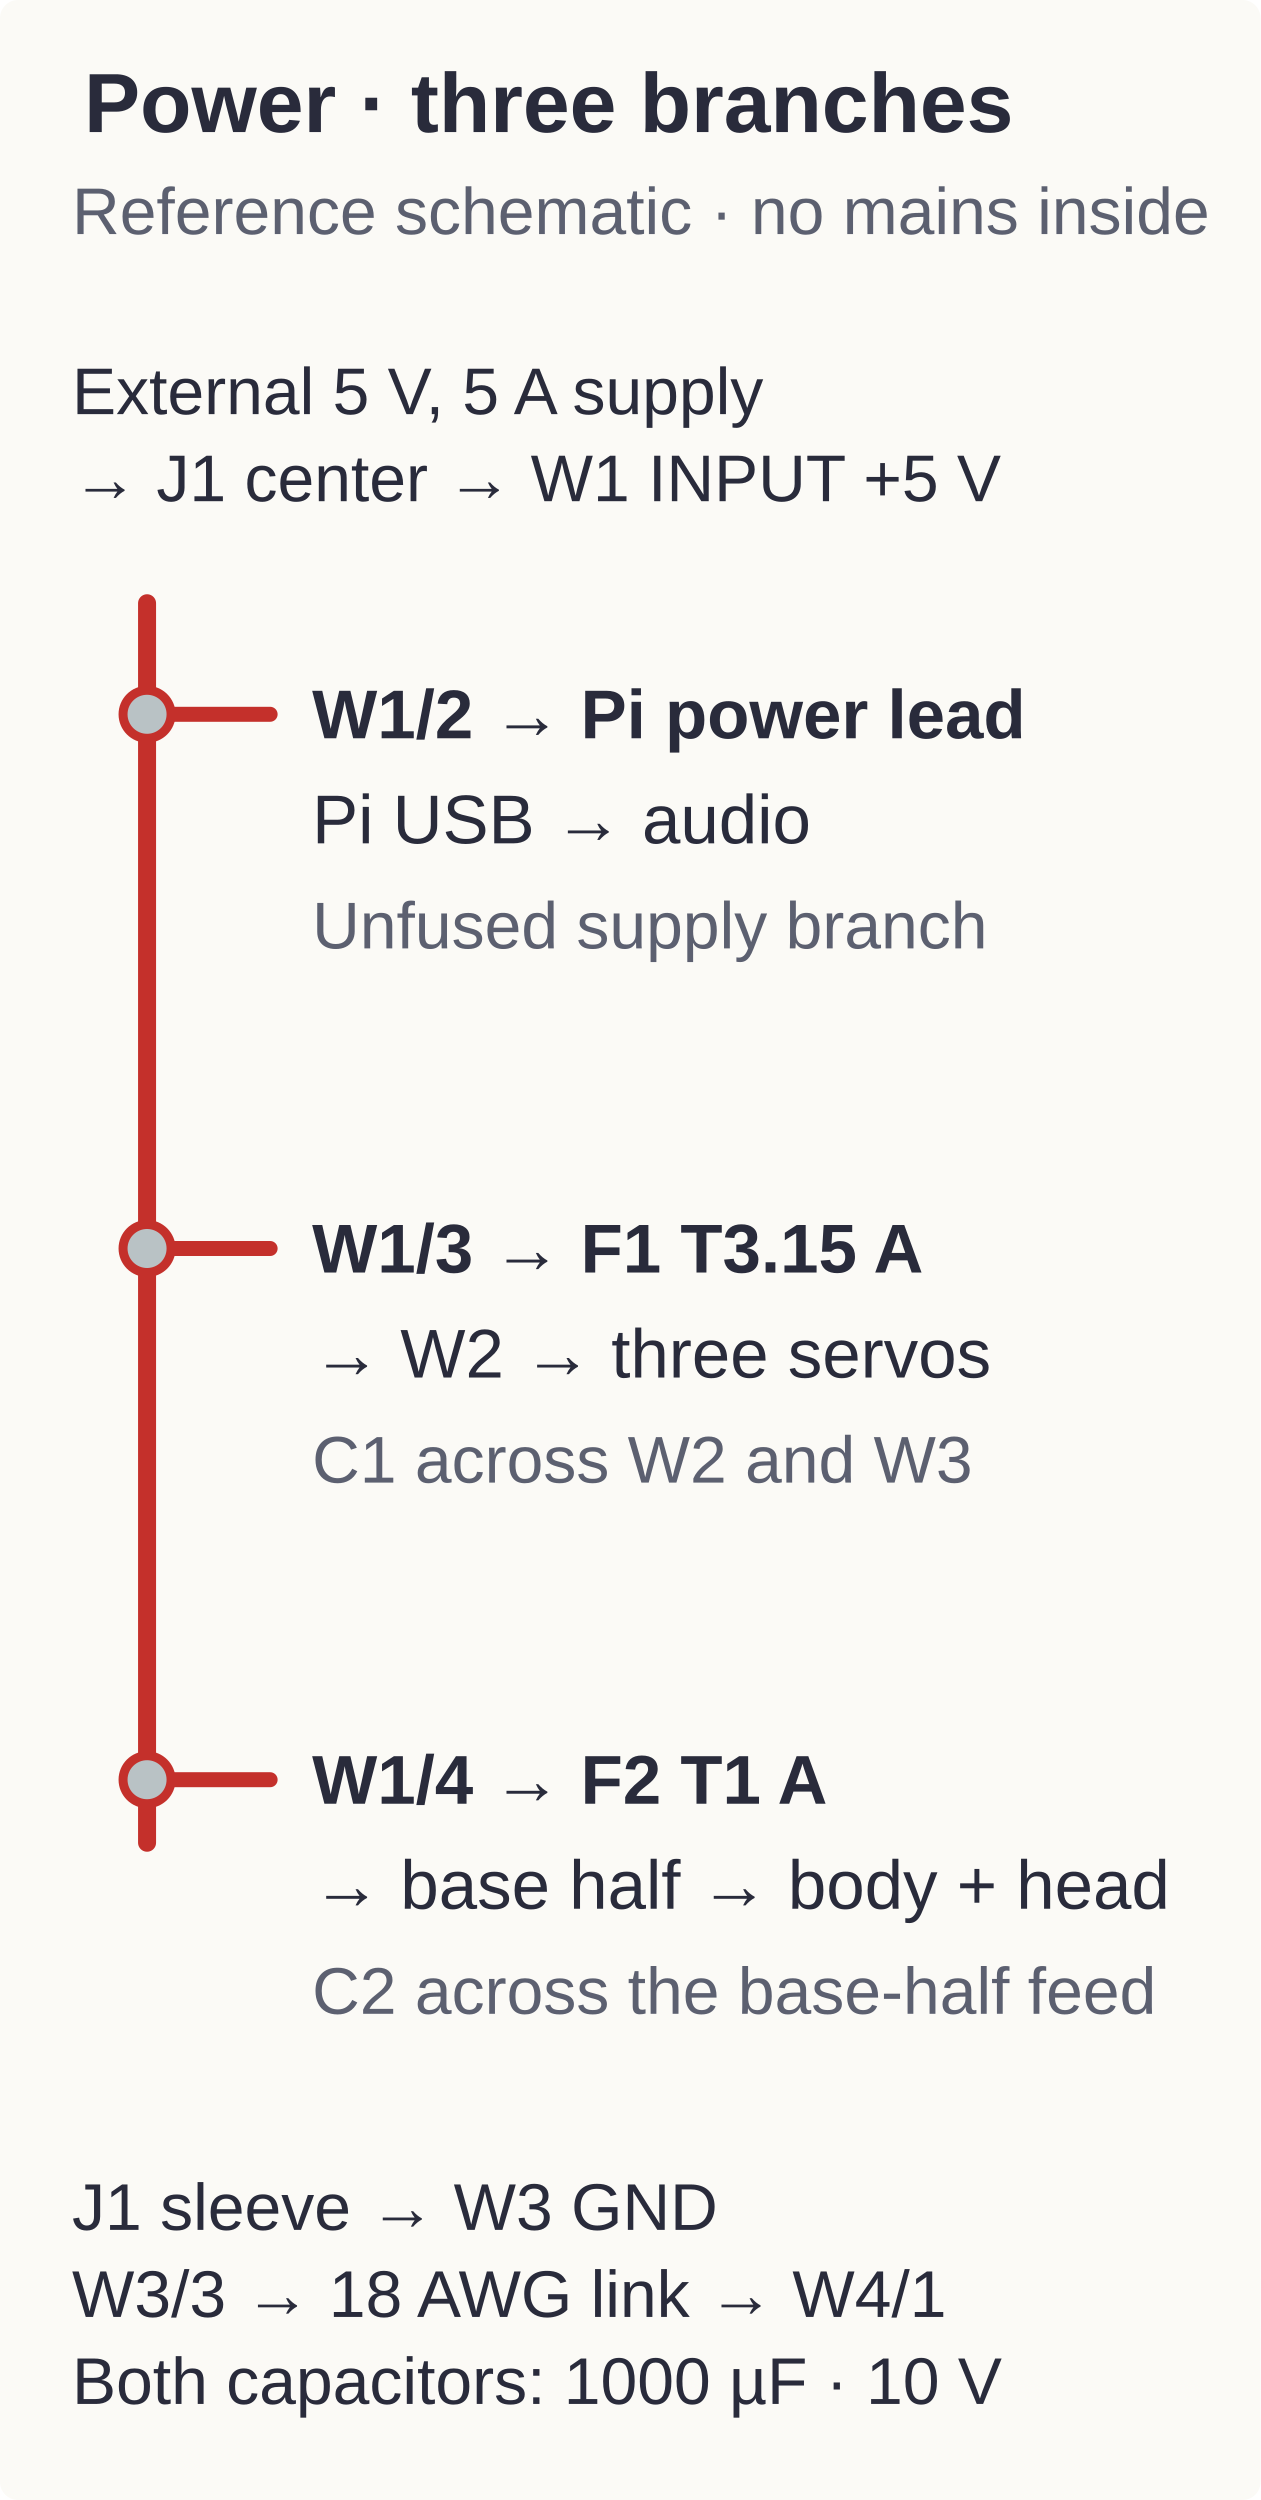
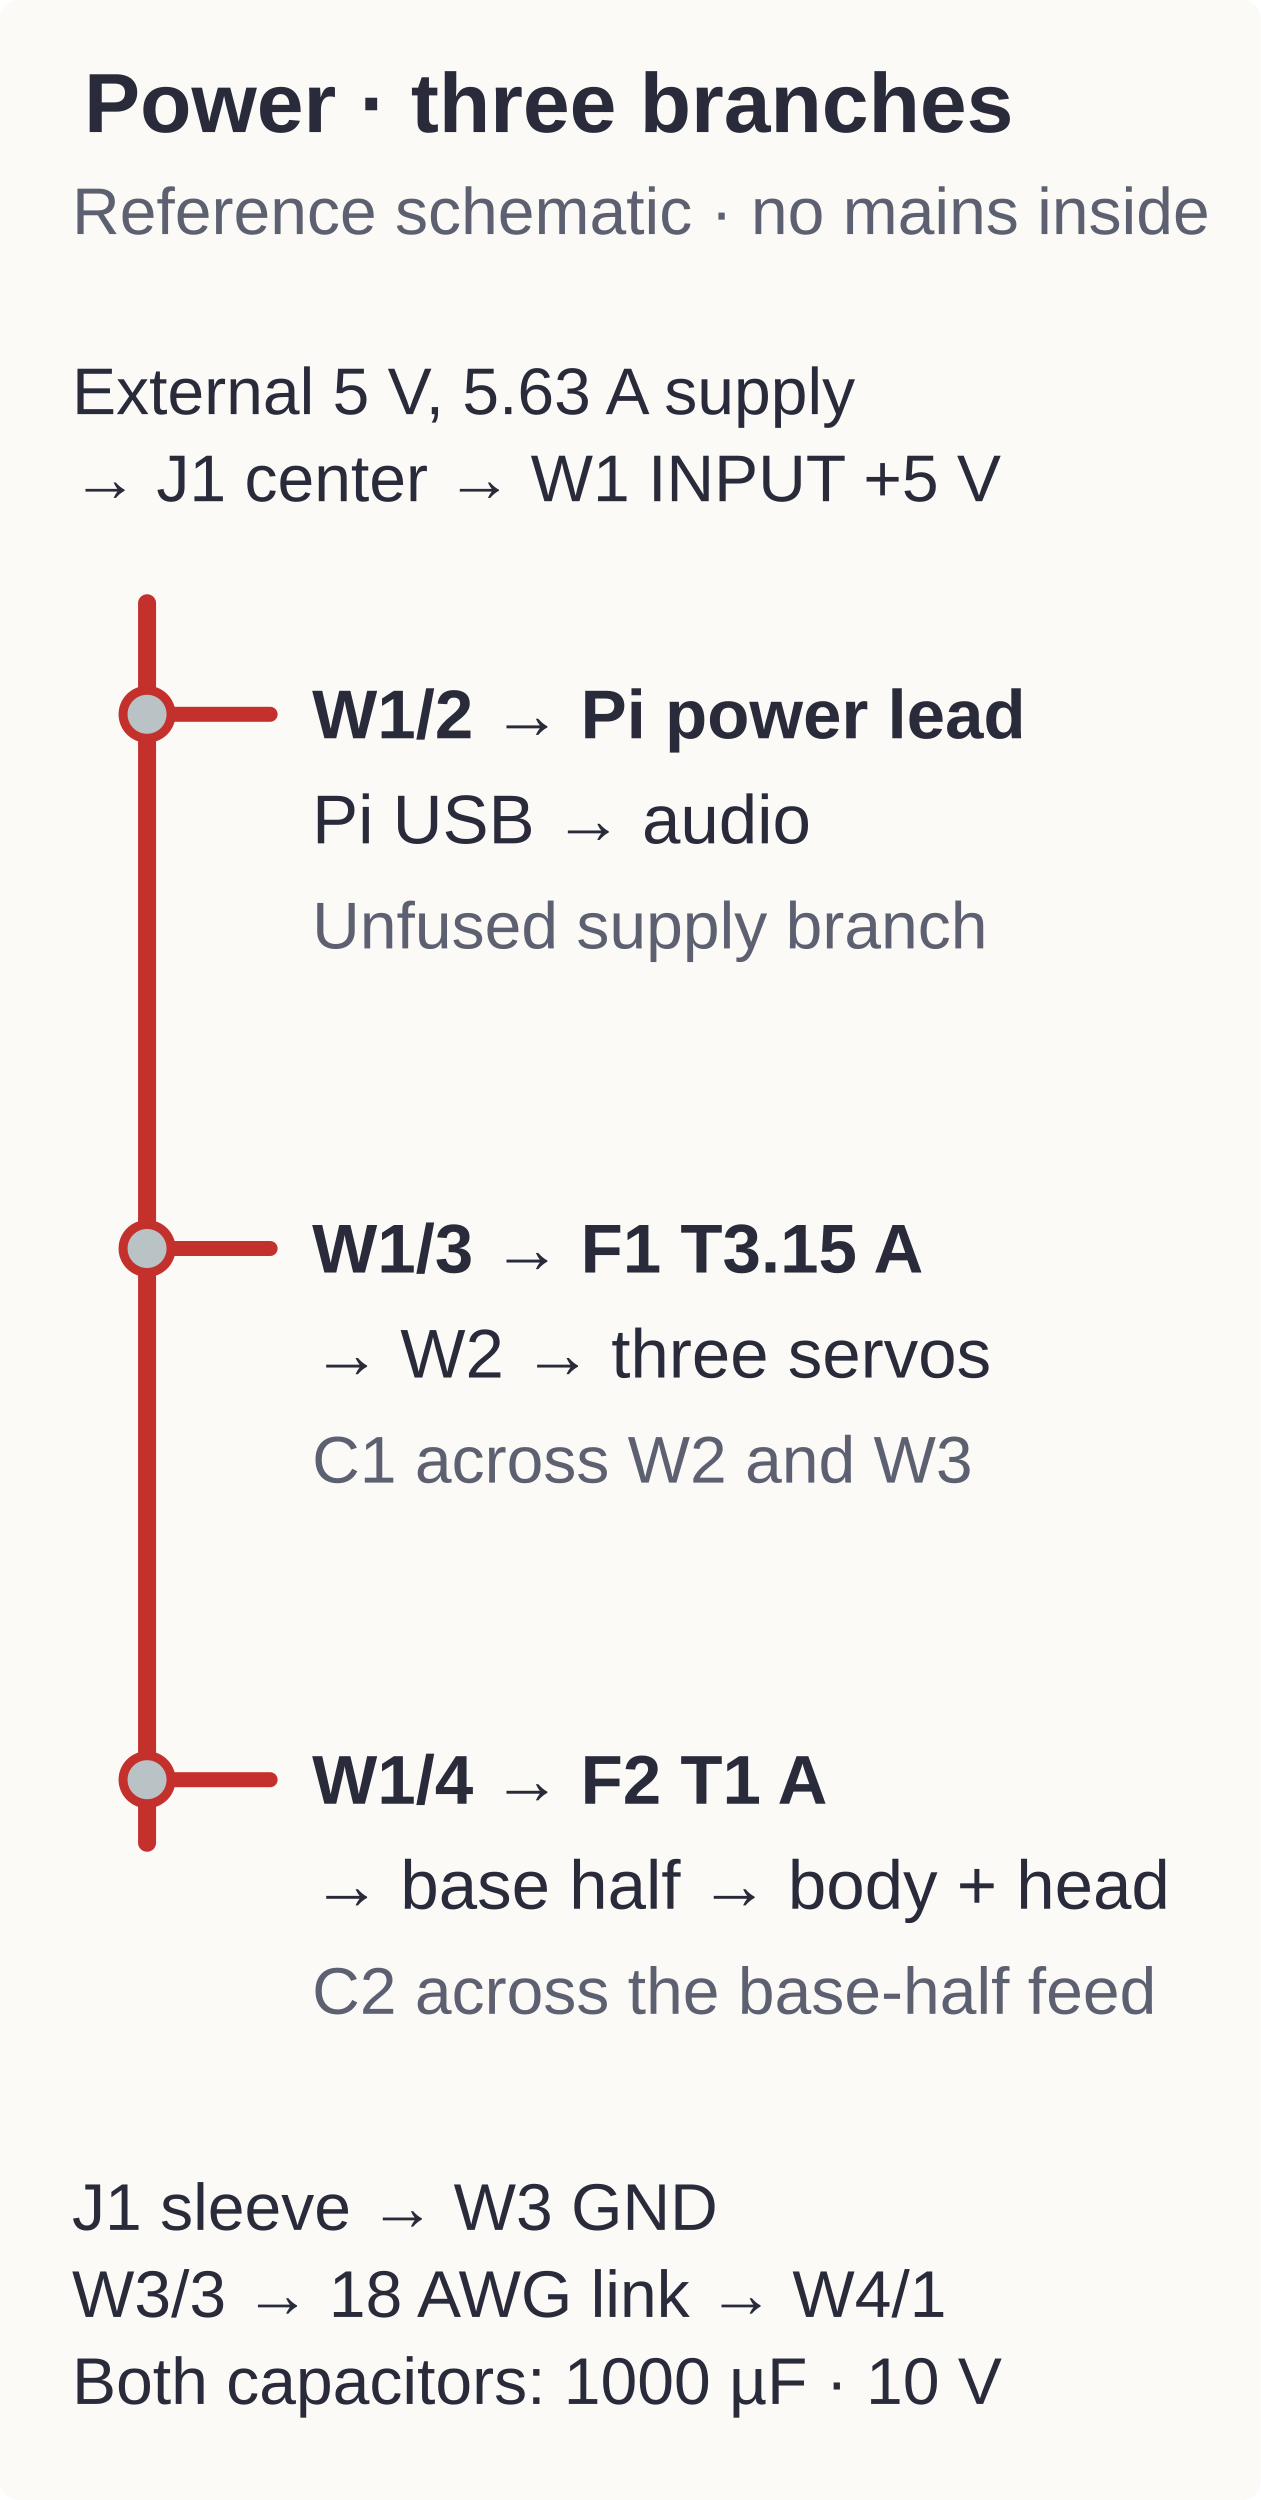
<svg xmlns="http://www.w3.org/2000/svg" viewBox="0 0 420 833" width="420" height="833" role="img">
  <defs>
    <marker id="arrow" viewBox="0 0 10 10" refX="8" refY="5" markerWidth="7" markerHeight="7" orient="auto-start-reverse">
      <path d="M0 0 L10 5 L0 10z" fill="#2f6fb5" />
    </marker>
  </defs>
  <rect x="0" y="0" width="420" height="833" rx="6" fill="#fbfaf6" stroke="none" stroke-width="2" />
  <text x="28" y="44" font-family="Arial,Helvetica,sans-serif" font-size="28" fill="#292b3b" font-weight="700" text-anchor="start">Power · three branches</text>
  <text x="24" y="78" font-family="Arial,Helvetica,sans-serif" font-size="22" fill="#5c6070" font-weight="400" text-anchor="start">Reference schematic · no mains inside</text>
-   <text x="24" y="138" font-family="Arial,Helvetica,sans-serif" font-size="22" fill="#292b3b" font-weight="400" text-anchor="start">External 5 V, 5 A supply</text>
+   <text x="24" y="138" font-family="Arial,Helvetica,sans-serif" font-size="22" fill="#292b3b" font-weight="400" text-anchor="start">External 5 V, 5.63 A supply</text>
  <text x="24" y="167" font-family="Arial,Helvetica,sans-serif" font-size="22" fill="#292b3b" font-weight="400" text-anchor="start">→ J1 center → W1 INPUT +5 V</text>
  <path d="M49 201 L49 614" fill="none" stroke="#c4302b" stroke-width="6" stroke-linejoin="round" stroke-linecap="round" />
  <path d="M49 238 L90 238" fill="none" stroke="#c4302b" stroke-width="5" stroke-linejoin="round" stroke-linecap="round" />
  <circle cx="49" cy="238" r="8" fill="#b9c2c5" stroke="#c4302b" stroke-width="3" />
  <text x="104" y="246" font-family="Arial,Helvetica,sans-serif" font-size="23" fill="#292b3b" font-weight="700" text-anchor="start">W1/2 → Pi power lead</text>
  <text x="104" y="281" font-family="Arial,Helvetica,sans-serif" font-size="23" fill="#292b3b" font-weight="400" text-anchor="start">Pi USB → audio</text>
  <text x="104" y="316" font-family="Arial,Helvetica,sans-serif" font-size="22" fill="#5c6070" font-weight="400" text-anchor="start">Unfused supply branch</text>
  <path d="M49 416 L90 416" fill="none" stroke="#c4302b" stroke-width="5" stroke-linejoin="round" stroke-linecap="round" />
  <circle cx="49" cy="416" r="8" fill="#b9c2c5" stroke="#c4302b" stroke-width="3" />
  <text x="104" y="424" font-family="Arial,Helvetica,sans-serif" font-size="23" fill="#292b3b" font-weight="700" text-anchor="start">W1/3 → F1 T3.15 A</text>
  <text x="104" y="459" font-family="Arial,Helvetica,sans-serif" font-size="23" fill="#292b3b" font-weight="400" text-anchor="start">→ W2 → three servos</text>
  <text x="104" y="494" font-family="Arial,Helvetica,sans-serif" font-size="22" fill="#5c6070" font-weight="400" text-anchor="start">C1 across W2 and W3</text>
  <path d="M49 593 L90 593" fill="none" stroke="#c4302b" stroke-width="5" stroke-linejoin="round" stroke-linecap="round" />
  <circle cx="49" cy="593" r="8" fill="#b9c2c5" stroke="#c4302b" stroke-width="3" />
  <text x="104" y="601" font-family="Arial,Helvetica,sans-serif" font-size="23" fill="#292b3b" font-weight="700" text-anchor="start">W1/4 → F2 T1 A</text>
  <text x="104" y="636" font-family="Arial,Helvetica,sans-serif" font-size="23" fill="#292b3b" font-weight="400" text-anchor="start">→ base half → body + head</text>
  <text x="104" y="671" font-family="Arial,Helvetica,sans-serif" font-size="22" fill="#5c6070" font-weight="400" text-anchor="start">C2 across the base-half feed</text>
  <text x="24" y="743" font-family="Arial,Helvetica,sans-serif" font-size="22" fill="#292b3b" font-weight="400" text-anchor="start">J1 sleeve → W3 GND</text>
  <text x="24" y="772" font-family="Arial,Helvetica,sans-serif" font-size="22" fill="#292b3b" font-weight="400" text-anchor="start">W3/3 → 18 AWG link → W4/1</text>
  <text x="24" y="801" font-family="Arial,Helvetica,sans-serif" font-size="22" fill="#292b3b" font-weight="400" text-anchor="start">Both capacitors: 1000 µF · 10 V</text>
</svg>
